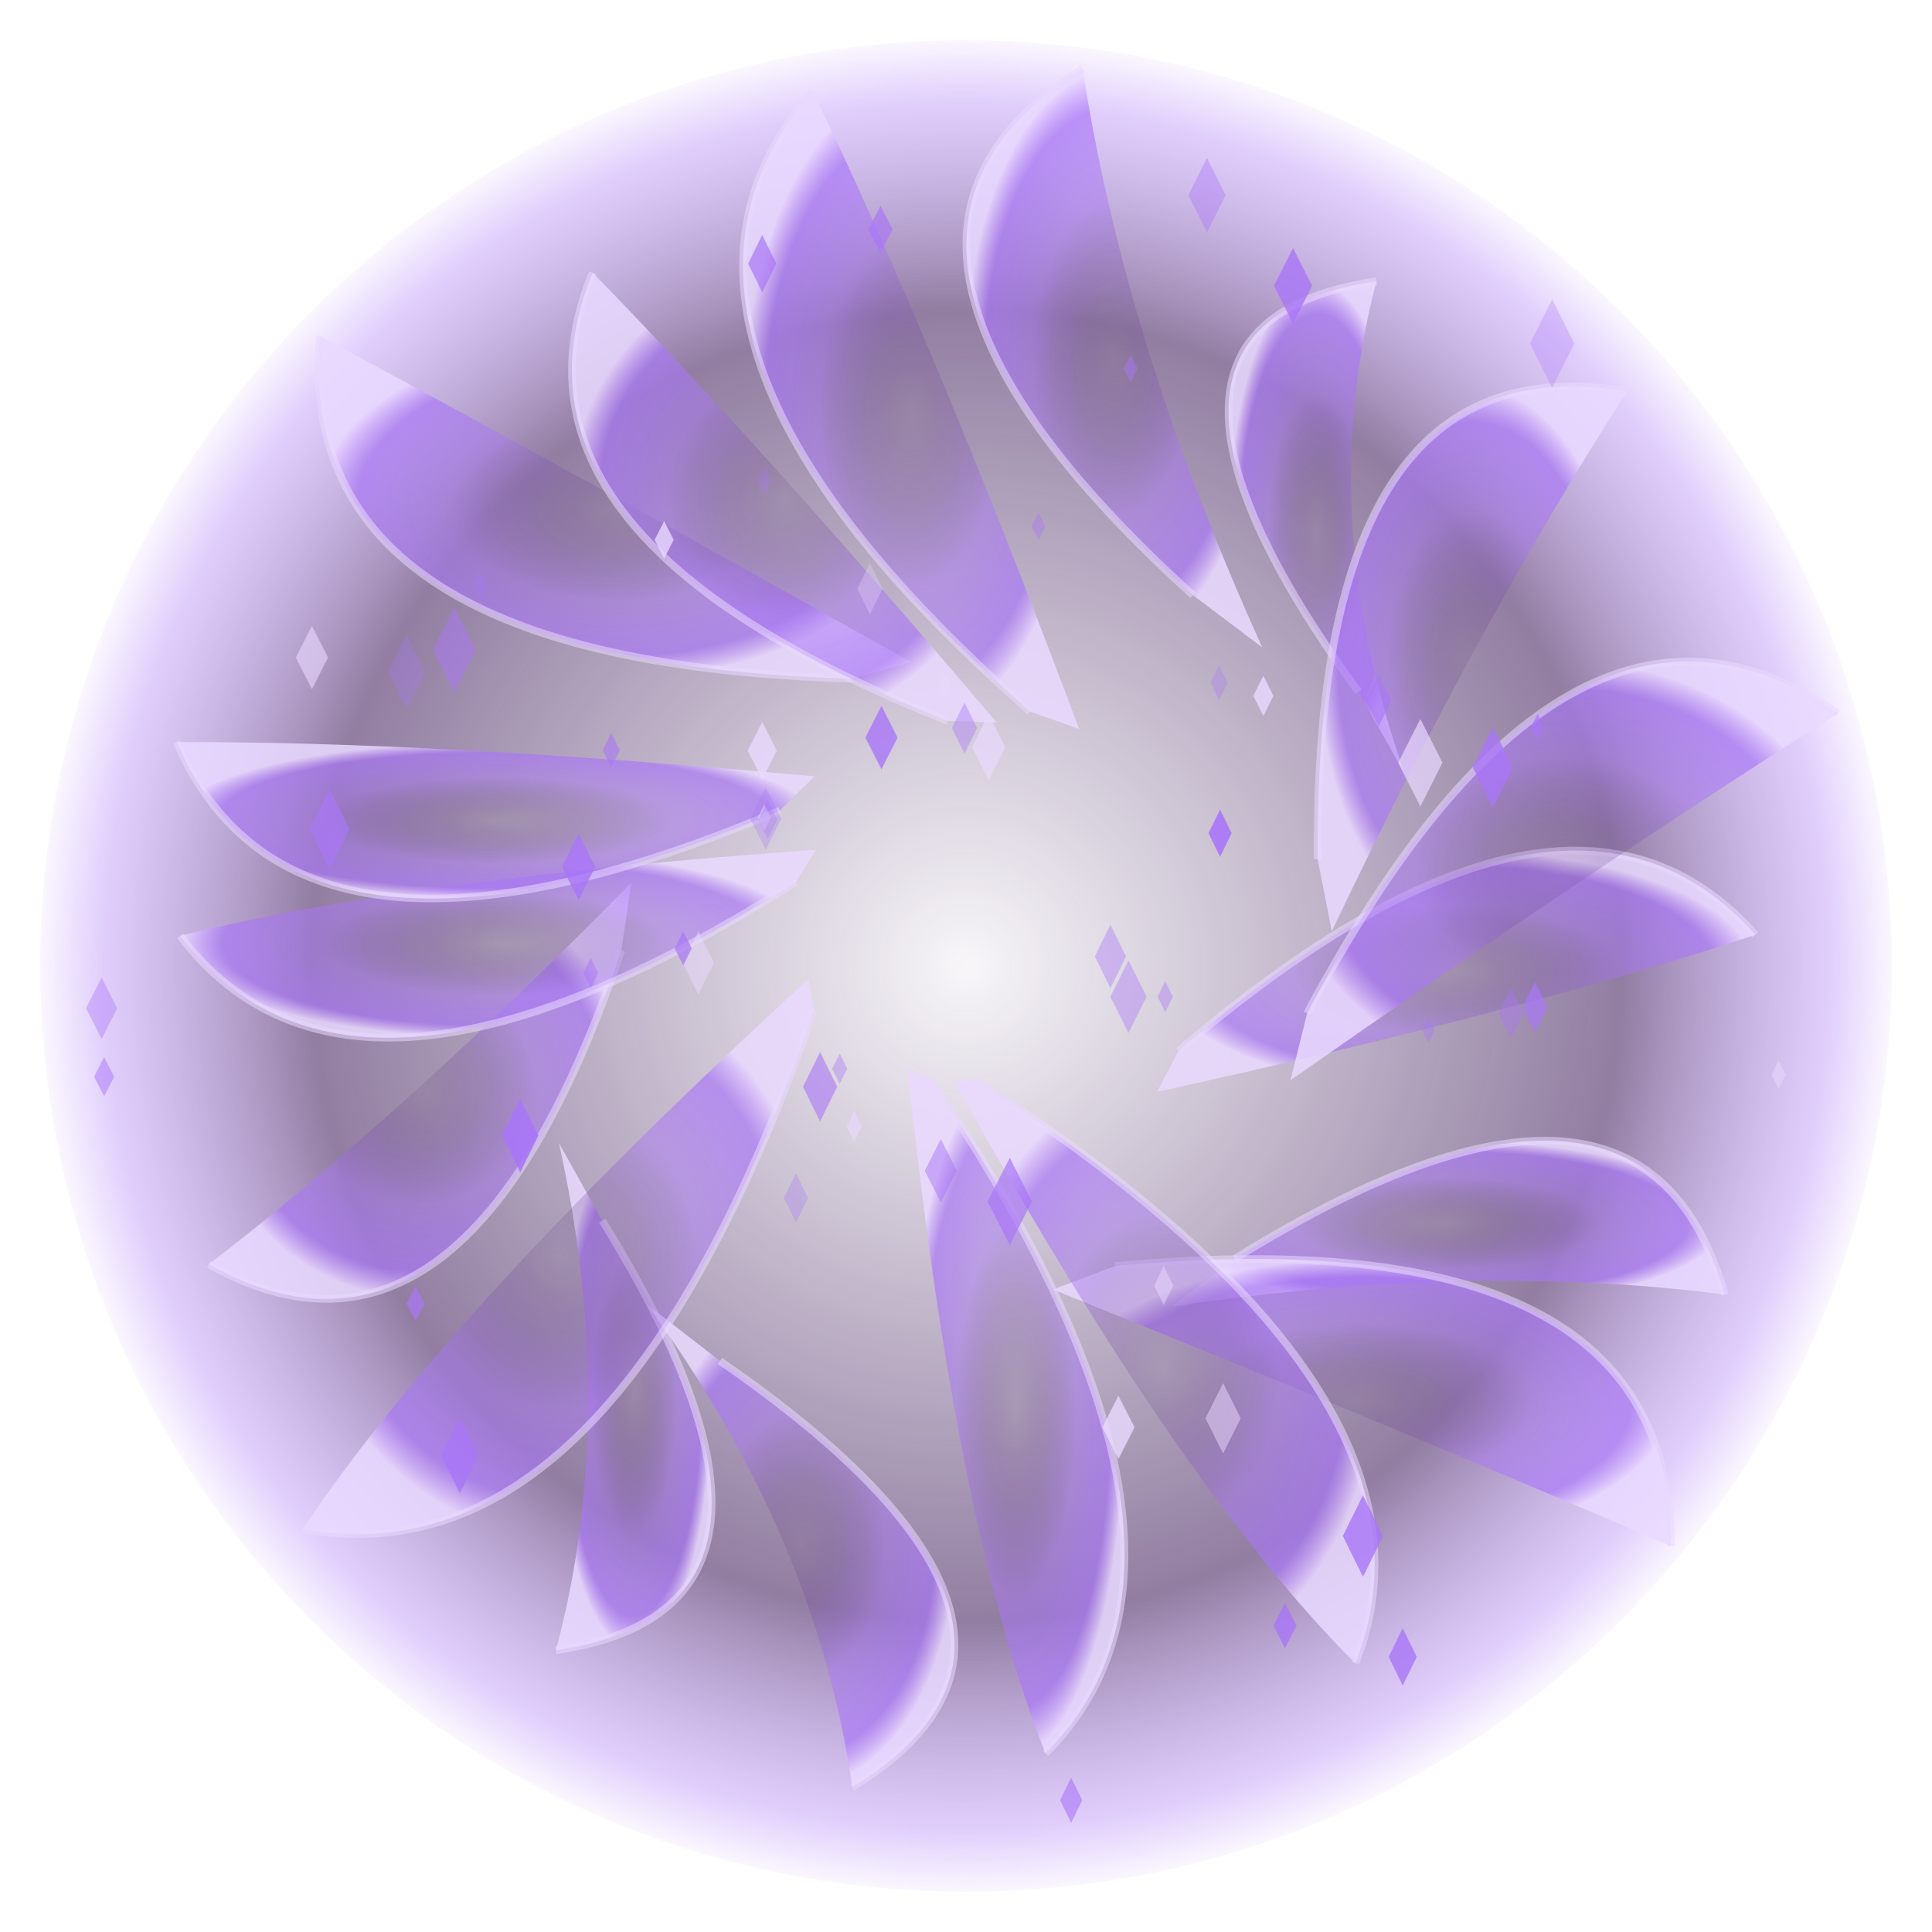
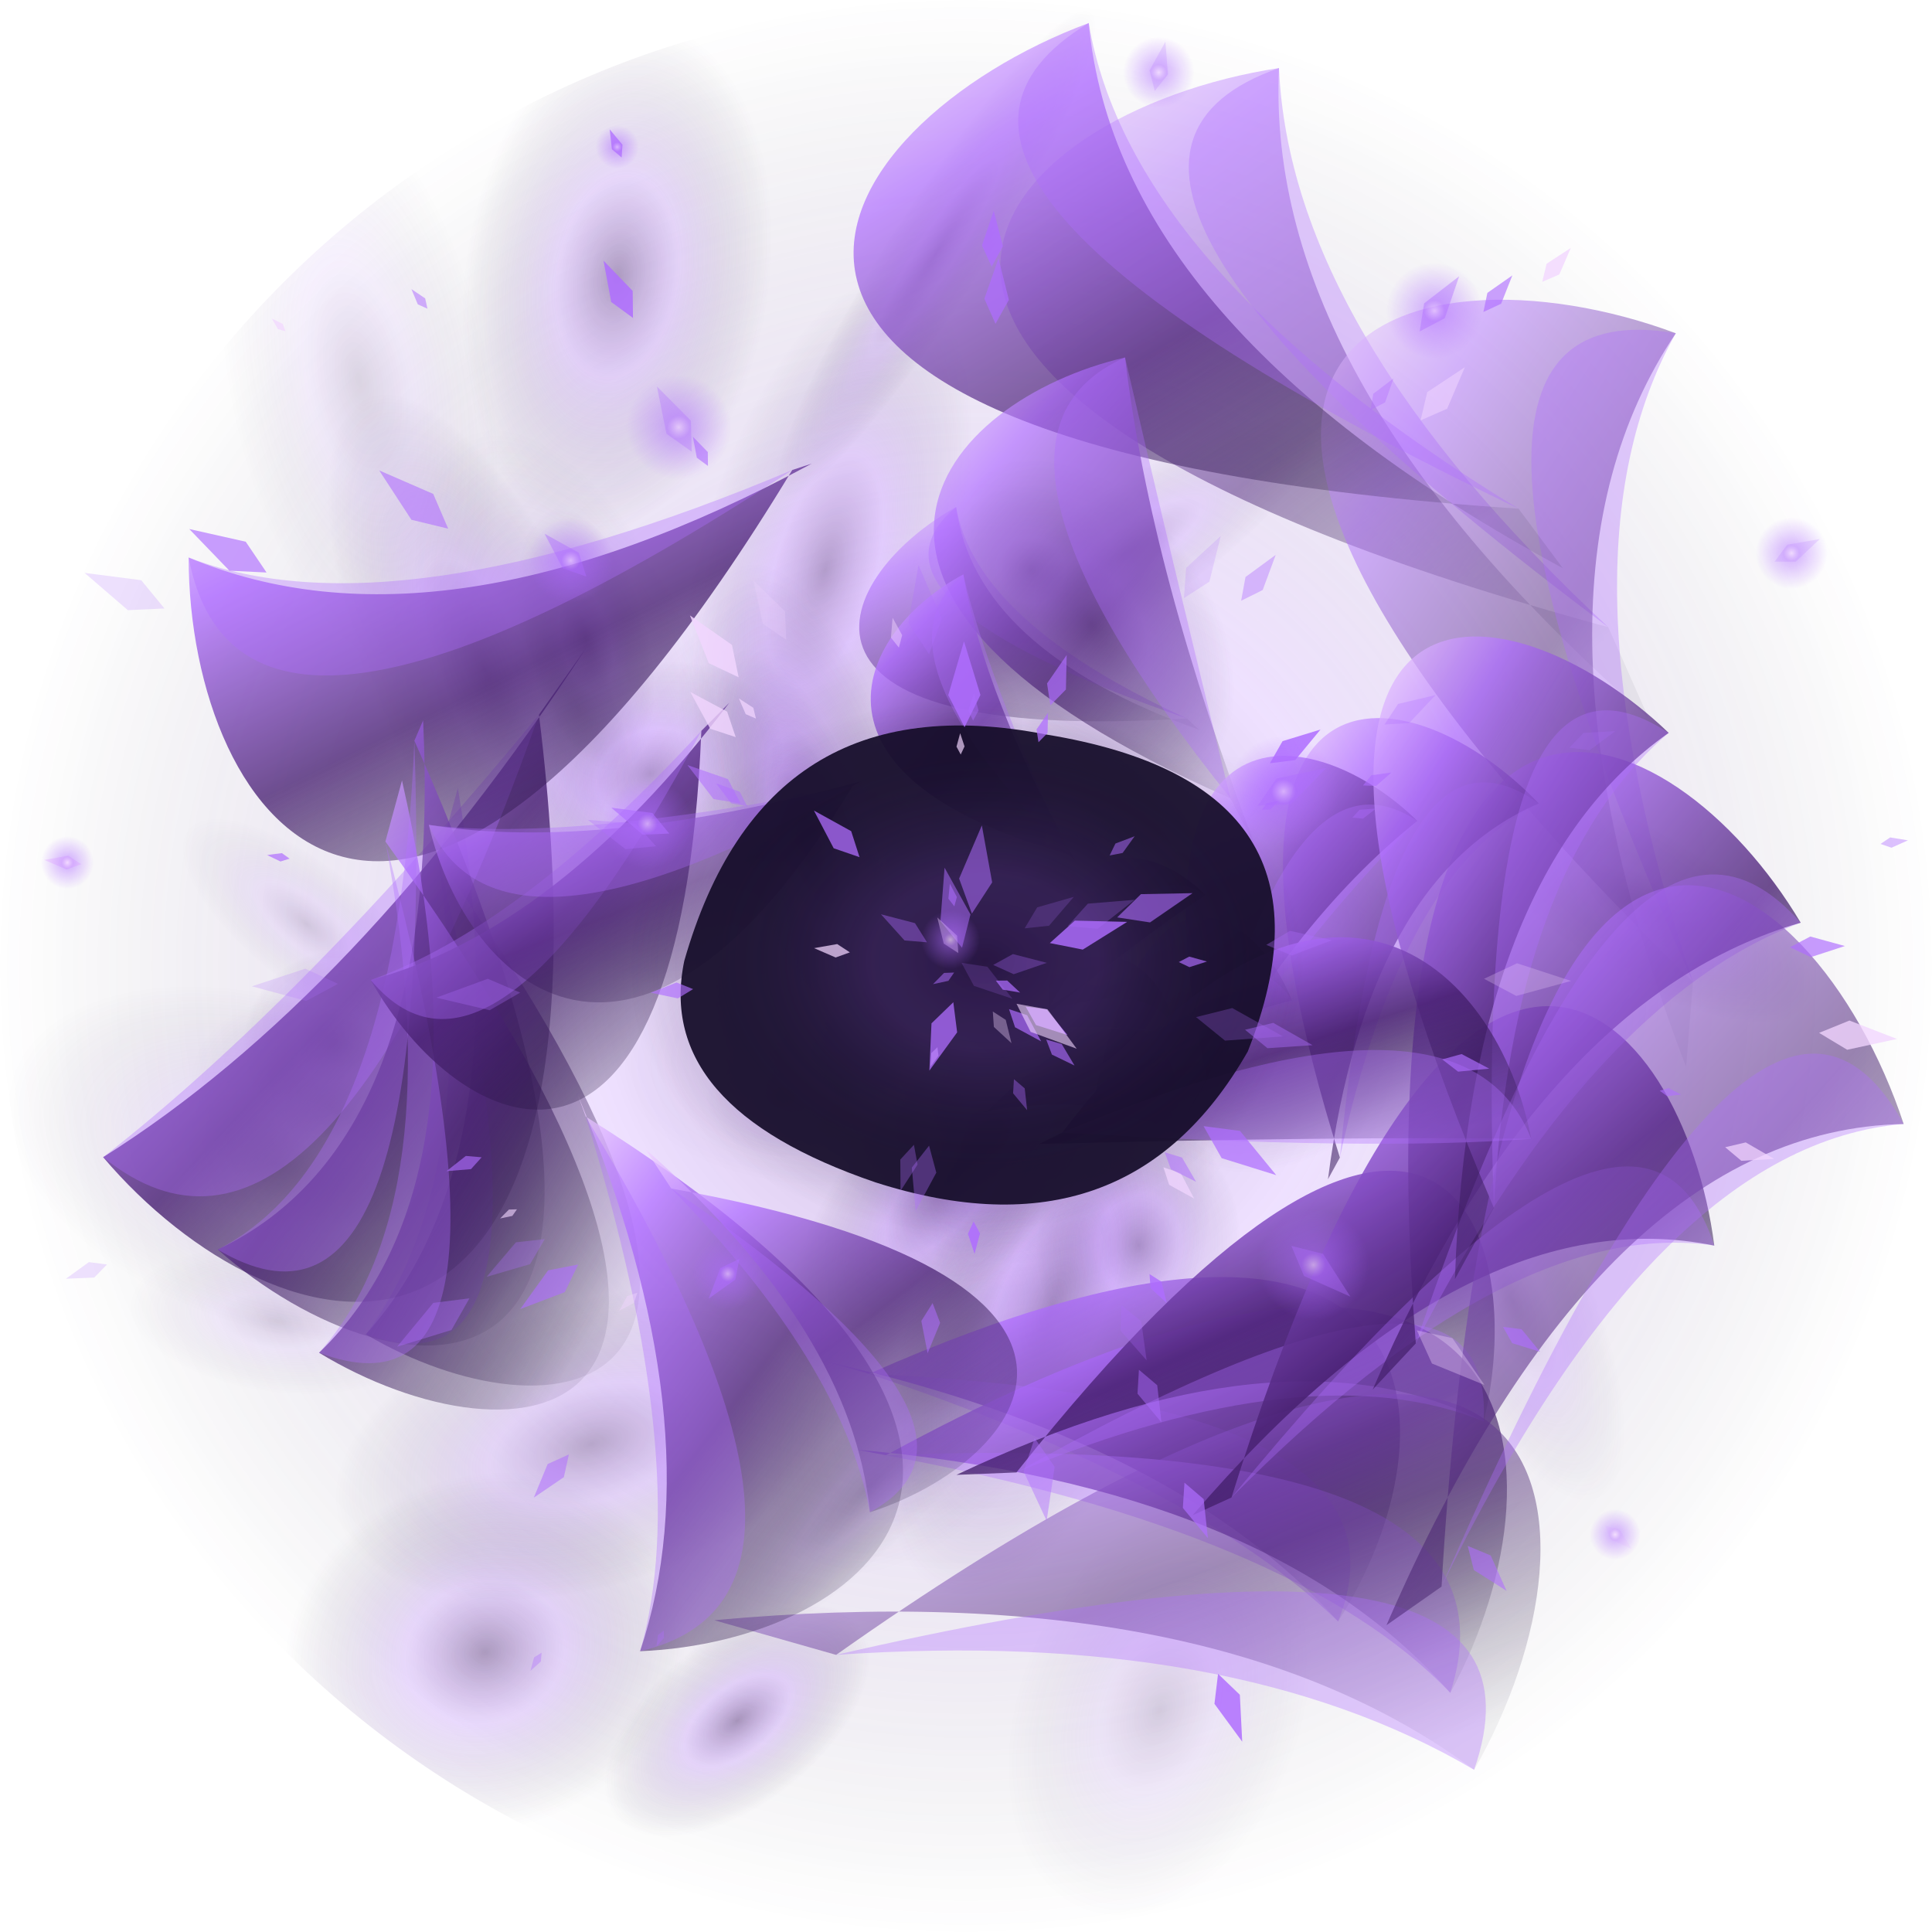
- <svg xmlns="http://www.w3.org/2000/svg" width="768" height="768" viewBox="0 0 384 384">
+ <svg xmlns="http://www.w3.org/2000/svg" width="960" height="960" viewBox="0 0 384 384">
+   <defs>
+     <radialGradient id="mist">
+       <stop stop-color="#492173" stop-opacity=".7" />
+       <stop offset=".4" stop-color="#af6dff" stop-opacity=".38" />
+       <stop offset="1" stop-color="#160e2a" stop-opacity="0" />
+     </radialGradient>
+     <linearGradient id="facet" x1="0" y1="0" x2=".78" y2="1">
+       <stop stop-color="#f2d6ff" />
+       <stop offset=".23" stop-color="#af6dff" />
+       <stop offset=".58" stop-color="#492173" />
+       <stop offset="1" stop-color="#160e2a" stop-opacity=".12" />
+     </linearGradient>
+     <linearGradient id="hot">
+       <stop stop-color="#160e2a" stop-opacity="0" />
+       <stop offset=".35" stop-color="#492173" stop-opacity=".75" />
+       <stop offset=".72" stop-color="#af6dff" />
+       <stop offset="1" stop-color="#f2d6ff" />
+     </linearGradient>
+     <radialGradient id="spark">
+       <stop stop-color="#f2d6ff" stop-opacity=".96" />
+       <stop offset=".22" stop-color="#af6dff" stop-opacity=".75" />
+       <stop offset="1" stop-color="#af6dff" stop-opacity="0" />
+     </radialGradient>
+     <linearGradient id="beam" x1="0" y1="0" x2="0" y2="1">
+       <stop stop-color="#160e2a" stop-opacity="0" />
+       <stop offset=".24" stop-color="#492173" stop-opacity=".72" />
+       <stop offset=".46" stop-color="#af6dff" />
+       <stop offset=".52" stop-color="#f2d6ff" />
+       <stop offset=".67" stop-color="#af6dff" />
+       <stop offset="1" stop-color="#160e2a" stop-opacity="0" />
+     </linearGradient>
+   </defs>
  <defs>
    <clipPath id="bounds">
-       <circle cx="192" cy="192" r="184" />
+       <circle cx="192" cy="192" r="192" />
    </clipPath>
-     <radialGradient id="field">
-       <stop offset="0" stop-color="#42205d" stop-opacity=".04" />
-       <stop offset=".7" stop-color="#42205d" stop-opacity=".58" />
-       <stop offset=".92" stop-color="#a976f7" stop-opacity=".36" />
-       <stop offset="1" stop-color="#a976f7" stop-opacity="0" />
-     </radialGradient>
-     <radialGradient id="material">
-       <stop stop-color="#42205d" stop-opacity=".1" />
-       <stop offset=".55" stop-color="#a976f7" stop-opacity=".55" />
-       <stop offset=".87" stop-color="#a976f7" stop-opacity=".8" />
-       <stop offset="1" stop-color="#ead9ff" />
-     </radialGradient>
  </defs>
  <g clip-path="url(#bounds)">
-     <circle cx="192" cy="192" r="184" fill="url(#field)" />
-     <path d="M234.2 208.9Q311.1 143.2 348.9 185.8Q303.1 201.0 230.0 217.0Z" fill="url(#material)" opacity=".85" />
-     <path d="M234.2 208.9Q311.1 143.2 348.9 185.8" stroke="#ead9ff" stroke-width="1.5" opacity=".55" fill="none" />
-     <path d="M245.4 250.2Q326.5 199.9 342.8 257.3Q292.7 250.8 232.8 259.7Z" fill="url(#material)" opacity=".85" />
-     <path d="M245.4 250.2Q326.5 199.9 342.8 257.3" stroke="#ead9ff" stroke-width="1.5" opacity=".55" fill="none" />
-     <path d="M221.7 251.6Q332.3 241.4 332.1 307.3Q281.0 285.2 209.3 256.3Z" fill="url(#material)" opacity=".85" />
-     <path d="M221.7 251.6Q332.3 241.4 332.1 307.3" stroke="#ead9ff" stroke-width="1.5" opacity=".55" fill="none" />
-     <path d="M194.0 214.7Q290.6 277.0 269.4 330.6Q234.8 296.3 189.5 214.6Z" fill="url(#material)" opacity=".85" />
-     <path d="M194.0 214.7Q290.6 277.0 269.4 330.6" stroke="#ead9ff" stroke-width="1.5" opacity=".55" fill="none" />
-     <path d="M184.7 214.2Q248.2 308.1 207.8 348.5Q189.9 303.6 180.4 212.3Z" fill="url(#material)" opacity=".85" />
-     <path d="M184.7 214.2Q248.2 308.1 207.8 348.5" stroke="#ead9ff" stroke-width="1.5" opacity=".55" fill="none" />
-     <path d="M143.1 270.5Q220.5 324.0 169.4 355.2Q162.2 305.1 128.5 259.2Z" fill="url(#material)" opacity=".85" />
-     <path d="M143.1 270.5Q220.5 324.0 169.4 355.2" stroke="#ead9ff" stroke-width="1.5" opacity=".55" fill="none" />
-     <path d="M119.7 242.6Q167.4 319.7 110.5 328.0Q123.0 281.0 111.1 227.2Z" fill="url(#material)" opacity=".85" />
-     <path d="M119.7 242.6Q167.4 319.7 110.5 328.0" stroke="#ead9ff" stroke-width="1.5" opacity=".55" fill="none" />
-     <path d="M161.8 200.8Q122.0 315.2 60.2 303.9Q89.6 259.7 160.7 194.6Z" fill="url(#material)" opacity=".85" />
-     <path d="M161.8 200.8Q122.0 315.2 60.2 303.9" stroke="#ead9ff" stroke-width="1.5" opacity=".55" fill="none" />
-     <path d="M123.5 188.9Q92.7 280.0 41.5 251.3Q80.8 221.0 125.5 175.4Z" fill="url(#material)" opacity=".85" />
-     <path d="M123.5 188.9Q92.7 280.0 41.5 251.3" stroke="#ead9ff" stroke-width="1.5" opacity=".55" fill="none" />
-     <path d="M158.2 175.3Q70.0 231.3 35.8 186.0Q82.4 174.5 162.2 168.9Z" fill="url(#material)" opacity=".85" />
-     <path d="M158.2 175.3Q70.0 231.3 35.8 186.0" stroke="#ead9ff" stroke-width="1.5" opacity=".55" fill="none" />
-     <path d="M155.0 161.1Q58.6 201.9 35.1 147.5Q85.2 147.3 161.9 154.3Z" fill="url(#material)" opacity=".85" />
-     <path d="M155.0 161.1Q58.6 201.9 35.1 147.5" stroke="#ead9ff" stroke-width="1.5" opacity=".55" fill="none" />
-     <path d="M169.3 134.9Q57.9 131.7 63.6 66.8Q112.1 92.8 181.1 131.6Z" fill="url(#material)" opacity=".85" />
-     <path d="M169.3 134.9Q57.9 131.7 63.6 66.8" stroke="#ead9ff" stroke-width="1.5" opacity=".55" fill="none" />
-     <path d="M188.4 143.3Q96.1 106.7 117.8 54.2Q151.4 88.6 198.1 143.6Z" fill="url(#material)" opacity=".85" />
-     <path d="M188.4 143.3Q96.1 106.7 117.8 54.2" stroke="#ead9ff" stroke-width="1.5" opacity=".55" fill="none" />
-     <path d="M204.7 141.4Q119.6 66.6 161.5 18.1Q185.2 66.8 214.5 144.9Z" fill="url(#material)" opacity=".85" />
-     <path d="M204.7 141.4Q119.6 66.6 161.5 18.1" stroke="#ead9ff" stroke-width="1.5" opacity=".55" fill="none" />
-     <path d="M237.1 118.3Q159.8 48.1 215.2 13.7Q223.5 68.3 250.9 128.7Z" fill="url(#material)" opacity=".85" />
-     <path d="M237.1 118.3Q159.8 48.1 215.2 13.7" stroke="#ead9ff" stroke-width="1.5" opacity=".55" fill="none" />
-     <path d="M270.0 137.5Q216.6 64.2 273.6 55.9Q261.1 103.0 279.3 154.0Z" fill="url(#material)" opacity=".85" />
-     <path d="M270.0 137.5Q216.6 64.2 273.6 55.9" stroke="#ead9ff" stroke-width="1.5" opacity=".55" fill="none" />
-     <path d="M261.9 170.8Q261.1 67.1 323.4 77.8Q294.4 122.7 264.7 185.1Z" fill="url(#material)" opacity=".85" />
-     <path d="M261.9 170.8Q261.1 67.1 323.4 77.8" stroke="#ead9ff" stroke-width="1.5" opacity=".55" fill="none" />
-     <path d="M259.8 201.4Q311.4 104.6 365.3 141.8Q318.4 171.4 256.5 214.7Z" fill="url(#material)" opacity=".85" />
-     <path d="M259.8 201.4Q311.4 104.6 365.3 141.8" stroke="#ead9ff" stroke-width="1.5" opacity=".55" fill="none" />
-     <path d="M353.5 210.8l1.4 2.8 -1.4 2.8 -1.4 -2.8z" fill="#ead9ff" opacity="0.5" />
-     <path d="M308.5 59.5l4.4 8.8 -4.4 8.8 -4.4 -8.8z" fill="#a976f7" opacity="0.3" />
-     <path d="M283.9 202.1l1.3 2.6 -1.3 2.6 -1.3 -2.6z" fill="#a976f7" opacity="0.4" />
-     <path d="M255.4 318.6l2.3 4.5 -2.3 4.5 -2.3 -4.5z" fill="#a976f7" opacity="0.8" />
-     <path d="M187.7 134.0l1.4 2.8 -1.4 2.8 -1.4 -2.8z" fill="#ead9ff" opacity="0.4" />
-     <path d="M91.4 281.8l3.7 7.5 -3.7 7.5 -3.7 -7.5z" fill="#a976f7" opacity="0.8" />
-     <path d="M300.3 196.4l2.5 5.0 -2.5 5.0 -2.5 -5.0z" fill="#a976f7" opacity="0.4" />
-     <path d="M231.6 195.0l1.5 3.1 -1.5 3.1 -1.5 -3.1z" fill="#a976f7" opacity="0.4" />
-     <path d="M251.1 134.3l2.0 4.0 -2.0 4.0 -2.0 -4.0z" fill="#ead9ff" opacity="0.8" />
-     <path d="M90.3 120.7l4.3 8.5 -4.3 8.5 -4.3 -8.5z" fill="#a976f7" opacity="0.5" />
-     <path d="M65.5 156.9l4.0 7.9 -4.0 7.9 -4.0 -7.9z" fill="#a976f7" opacity="0.7" />
-     <path d="M151.5 46.7l2.8 5.7 -2.8 5.7 -2.8 -5.7z" fill="#a976f7" opacity="0.7" />
-     <path d="M169.8 220.9l1.5 3.0 -1.5 3.0 -1.5 -3.0z" fill="#ead9ff" opacity="0.6" />
-     <path d="M20.2 194.3l3.1 6.1 -3.1 6.1 -3.1 -6.1z" fill="#a976f7" opacity="0.4" />
-     <path d="M220.7 183.8l3.1 6.3 -3.1 6.3 -3.1 -6.3z" fill="#a976f7" opacity="0.4" />
-     <path d="M242.5 160.9l2.3 4.7 -2.3 4.7 -2.3 -4.7z" fill="#a976f7" opacity="0.9" />
-     <path d="M62.0 124.4l3.2 6.3 -3.2 6.3 -3.2 -6.3z" fill="#ead9ff" opacity="0.6" />
-     <path d="M187.0 226.4l3.2 6.3 -3.2 6.3 -3.2 -6.3z" fill="#a976f7" opacity="0.5" />
-     <path d="M242.3 132.2l1.7 3.5 -1.7 3.5 -1.7 -3.5z" fill="#a976f7" opacity="0.3" />
-     <path d="M152.2 156.5l3.1 6.2 -3.1 6.2 -3.1 -6.2z" fill="#a976f7" opacity="0.3" />
-     <path d="M151.9 159.9l1.3 2.6 -1.3 2.6 -1.3 -2.6z" fill="#ead9ff" opacity="0.5" />
-     <path d="M158.2 233.2l2.4 4.9 -2.4 4.9 -2.4 -4.9z" fill="#a976f7" opacity="0.3" />
-     <path d="M224.7 70.6l1.4 2.7 -1.4 2.7 -1.4 -2.7z" fill="#a976f7" opacity="0.5" />
-     <path d="M296.7 144.5l4.0 8.0 -4.0 8.0 -4.0 -8.0z" fill="#a976f7" opacity="0.8" />
-     <path d="M231.3 251.6l1.9 3.9 -1.9 3.9 -1.9 -3.9z" fill="#ead9ff" opacity="0.5" />
-     <path d="M20.7 210.1l2.0 3.9 -2.0 3.9 -2.0 -3.9z" fill="#a976f7" opacity="0.5" />
-     <path d="M152.6 159.1l1.9 3.8 -1.9 3.8 -1.9 -3.8z" fill="#a976f7" opacity="0.3" />
-     <path d="M117.4 190.4l1.5 3.0 -1.5 3.0 -1.5 -3.0z" fill="#a976f7" opacity="0.5" />
-     <path d="M172.9 111.9l2.5 5.1 -2.5 5.1 -2.5 -5.1z" fill="#ead9ff" opacity="0.3" />
-     <path d="M206.4 101.9l1.4 2.7 -1.4 2.7 -1.4 -2.7z" fill="#a976f7" opacity="0.4" />
-     <path d="M163.0 209.1l3.4 6.9 -3.4 6.9 -3.4 -6.9z" fill="#a976f7" opacity="0.6" />
-     <path d="M200.7 230.1l4.4 8.7 -4.4 8.7 -4.4 -8.7z" fill="#a976f7" opacity="0.7" />
-     <path d="M138.8 185.1l3.1 6.3 -3.1 6.3 -3.1 -6.3z" fill="#ead9ff" opacity="0.5" />
-     <path d="M239.9 31.4l3.7 7.4 -3.7 7.4 -3.7 -7.4z" fill="#a976f7" opacity="0.4" />
-     <path d="M121.5 145.7l1.7 3.4 -1.7 3.4 -1.7 -3.4z" fill="#a976f7" opacity="0.6" />
-     <path d="M115.0 165.7l3.3 6.6 -3.3 6.6 -3.3 -6.6z" fill="#a976f7" opacity="0.8" />
-     <path d="M132.0 103.6l1.9 3.7 -1.9 3.7 -1.9 -3.7z" fill="#ead9ff" opacity="0.8" />
-     <path d="M95.3 113.4l1.5 2.9 -1.5 2.9 -1.5 -2.9z" fill="#a976f7" opacity="0.3" />
-     <path d="M305.1 195.2l2.5 5.0 -2.5 5.0 -2.5 -5.0z" fill="#a976f7" opacity="0.7" />
-     <path d="M82.6 255.6l1.8 3.5 -1.8 3.5 -1.8 -3.5z" fill="#a976f7" opacity="0.7" />
-     <path d="M222.3 277.4l3.2 6.3 -3.2 6.3 -3.2 -6.3z" fill="#ead9ff" opacity="0.8" />
-     <path d="M257.0 49.3l3.8 7.5 -3.8 7.5 -3.8 -7.5z" fill="#a976f7" opacity="0.8" />
-     <path d="M305.6 141.9l1.3 2.5 -1.3 2.5 -1.3 -2.5z" fill="#a976f7" opacity="0.7" />
-     <path d="M166.9 209.4l1.5 3.0 -1.5 3.0 -1.5 -3.0z" fill="#a976f7" opacity="0.4" />
-     <path d="M243.1 274.9l3.5 7.0 -3.5 7.0 -3.5 -7.0z" fill="#ead9ff" opacity="0.5" />
-     <path d="M175.2 140.3l3.2 6.3 -3.2 6.3 -3.2 -6.3z" fill="#a976f7" opacity="0.8" />
-     <path d="M270.9 297.2l4.0 8.1 -4.0 8.1 -4.0 -8.1z" fill="#a976f7" opacity="0.8" />
-     <path d="M152.0 92.9l1.4 2.7 -1.4 2.7 -1.4 -2.7z" fill="#a976f7" opacity="0.3" />
-     <path d="M151.5 143.5l2.9 5.7 -2.9 5.7 -2.9 -5.7z" fill="#ead9ff" opacity="0.8" />
-     <path d="M278.8 323.6l2.8 5.7 -2.8 5.7 -2.8 -5.7z" fill="#a976f7" opacity="0.8" />
-     <path d="M224.3 190.9l3.6 7.2 -3.6 7.2 -3.6 -7.2z" fill="#a976f7" opacity="0.4" />
-     <path d="M212.9 353.3l2.2 4.5 -2.2 4.5 -2.2 -4.5z" fill="#a976f7" opacity="0.6" />
-     <path d="M196.5 141.9l3.3 6.6 -3.3 6.6 -3.3 -6.6z" fill="#ead9ff" opacity="0.7" />
-     <path d="M274.0 134.2l2.6 5.1 -2.6 5.1 -2.6 -5.1z" fill="#a976f7" opacity="0.6" />
-     <path d="M80.8 126.2l3.7 7.4 -3.7 7.4 -3.7 -7.4z" fill="#a976f7" opacity="0.3" />
-     <path d="M175.0 40.9l2.4 4.7 -2.4 4.7 -2.4 -4.7z" fill="#a976f7" opacity="0.7" />
-     <path d="M282.3 142.9l4.4 8.7 -4.4 8.7 -4.4 -8.7z" fill="#ead9ff" opacity="0.7" />
-     <path d="M103.4 218.4l3.6 7.3 -3.6 7.3 -3.6 -7.3z" fill="#a976f7" opacity="0.9" />
-     <path d="M135.8 185.1l1.7 3.4 -1.7 3.4 -1.7 -3.4z" fill="#a976f7" opacity="0.7" />
-     <path d="M191.7 139.6l2.5 5.1 -2.5 5.1 -2.5 -5.1z" fill="#a976f7" opacity="0.4" />
+     <circle cx="192" cy="192" r="192" fill="url(#mist)" opacity=".55" />
+     <ellipse cx="194.11" cy="221.34" rx="27.46" ry="35.88" transform="rotate(120.88 194.11 221.34)" fill="url(#mist)" opacity="0.4" />
+     <ellipse cx="164" cy="113.34" rx="60.09" ry="25.31" transform="rotate(285.41 164 113.34)" fill="url(#mist)" opacity="0.51" />
+     <ellipse cx="198.54" cy="203.87" rx="60.59" ry="12.49" transform="rotate(96.14 198.54 203.87)" fill="url(#mist)" opacity="0.23" />
+     <ellipse cx="190.59" cy="266.69" rx="54.38" ry="27.29" transform="rotate(126.09 190.59 266.69)" fill="url(#mist)" opacity="0.3" />
+     <ellipse cx="223.37" cy="110.08" rx="45.63" ry="12.45" transform="rotate(325.95 223.37 110.08)" fill="url(#mist)" opacity="0.38" />
+     <ellipse cx="173.04" cy="295.32" rx="49.52" ry="11.52" transform="rotate(135.4 173.04 295.32)" fill="url(#mist)" opacity="0.31" />
+     <ellipse cx="256.84" cy="197.89" rx="29.02" ry="38.91" transform="rotate(40.19 256.84 197.89)" fill="url(#mist)" opacity="0.65" />
+     <ellipse cx="66.48" cy="207.57" rx="18.15" ry="18.82" transform="rotate(207.93 66.48 207.57)" fill="url(#mist)" opacity="0.46" />
+     <ellipse cx="216.94" cy="124" rx="23.43" ry="36.63" transform="rotate(325.14 216.94 124)" fill="url(#mist)" opacity="0.6" />
+     <ellipse cx="161.89" cy="166.42" rx="55.93" ry="20.58" transform="rotate(255.35 161.89 166.42)" fill="url(#mist)" opacity="0.56" />
+     <ellipse cx="71.39" cy="75.62" rx="58.36" ry="25.98" transform="rotate(258.98 71.39 75.62)" fill="url(#mist)" opacity="0.23" />
+     <ellipse cx="209.16" cy="177.96" rx="33.56" ry="35.11" transform="rotate(355.71 209.16 177.96)" fill="url(#mist)" opacity="0.67" />
+     <ellipse cx="216.21" cy="191.81" rx="15.03" ry="22.22" transform="rotate(394.55 216.21 191.81)" fill="url(#mist)" opacity="0.24" />
+     <ellipse cx="189.9" cy="233.19" rx="50.65" ry="19.07" transform="rotate(127.92 189.9 233.19)" fill="url(#mist)" opacity="0.64" />
+     <ellipse cx="188.52" cy="147.19" rx="17.13" ry="14" transform="rotate(300.55 188.52 147.19)" fill="url(#mist)" opacity="0.4" />
+     <ellipse cx="186.03" cy="50.38" rx="57.26" ry="9.41" transform="rotate(302.58 186.03 50.38)" fill="url(#mist)" opacity="0.48" />
+     <ellipse cx="155.61" cy="217.91" rx="15.14" ry="12.08" transform="rotate(179.55 155.61 217.91)" fill="url(#mist)" opacity="0.27" />
+     <ellipse cx="146.54" cy="342.01" rx="30.82" ry="16.66" transform="rotate(141.86 146.54 342.01)" fill="url(#mist)" opacity="0.64" />
+     <ellipse cx="96.34" cy="132.98" rx="59.03" ry="22.5" transform="rotate(246.67 96.34 132.98)" fill="url(#mist)" opacity="0.48" />
+     <ellipse cx="122.67" cy="55.06" rx="50.95" ry="30.15" transform="rotate(278.15 122.67 55.06)" fill="url(#mist)" opacity="0.59" />
+     <ellipse cx="60.89" cy="183.65" rx="30.31" ry="11.85" transform="rotate(218.65 60.89 183.65)" fill="url(#mist)" opacity="0.26" />
+     <ellipse cx="114.86" cy="140.58" rx="58.59" ry="26.55" transform="rotate(248.69 114.86 140.58)" fill="url(#mist)" opacity="0.33" />
+     <ellipse cx="209.02" cy="190.82" rx="42.29" ry="16.12" transform="rotate(391.04 209.02 190.82)" fill="url(#mist)" opacity="0.66" />
+     <ellipse cx="208.8" cy="260.08" rx="60.57" ry="26.1" transform="rotate(111.14 208.8 260.08)" fill="url(#mist)" opacity="0.59" />
+     <ellipse cx="116.45" cy="127.1" rx="26.67" ry="12.27" transform="rotate(255.67 116.45 127.1)" fill="url(#mist)" opacity="0.51" />
+     <ellipse cx="55.1" cy="262.61" rx="29.52" ry="14.12" transform="rotate(187.72 55.1 262.61)" fill="url(#mist)" opacity="0.25" />
+     <ellipse cx="160.78" cy="169.02" rx="41.83" ry="13.44" transform="rotate(251.36 160.78 169.02)" fill="url(#mist)" opacity="0.51" />
+     <ellipse cx="200.2" cy="205.89" rx="29.57" ry="19.52" transform="rotate(94.46 200.2 205.89)" fill="url(#mist)" opacity="0.32" />
+     <ellipse cx="174.23" cy="207.64" rx="51.26" ry="28.05" transform="rotate(173.66 174.23 207.64)" fill="url(#mist)" opacity="0.24" />
+     <ellipse cx="96.4" cy="328.41" rx="40.49" ry="35.09" transform="rotate(160.02 96.4 328.41)" fill="url(#mist)" opacity="0.61" />
+     <ellipse cx="226.32" cy="247.48" rx="24.97" ry="20.38" transform="rotate(93.26 226.32 247.48)" fill="url(#mist)" opacity="0.45" />
+     <ellipse cx="241.46" cy="177.1" rx="34.27" ry="27.04" transform="rotate(378.23 241.46 177.1)" fill="url(#mist)" opacity="0.3" />
+     <ellipse cx="198.44" cy="223.52" rx="37.36" ry="18.74" transform="rotate(113.46 198.44 223.52)" fill="url(#mist)" opacity="0.26" />
+     <ellipse cx="66.81" cy="220.95" rx="30.09" ry="21.62" transform="rotate(201.98 66.81 220.95)" fill="url(#mist)" opacity="0.29" />
+     <ellipse cx="204.97" cy="113.24" rx="16.36" ry="17.45" transform="rotate(314.35 204.97 113.24)" fill="url(#mist)" opacity="0.41" />
+     <ellipse cx="300.5" cy="258.44" rx="43.21" ry="15.62" transform="rotate(66.48 300.5 258.44)" fill="url(#mist)" opacity="0.29" />
+     <ellipse cx="327.43" cy="180.49" rx="37.58" ry="14.61" transform="rotate(390.14 327.43 180.49)" fill="url(#mist)" opacity="0.51" />
+     <ellipse cx="54.62" cy="231.4" rx="55.14" ry="32.5" transform="rotate(199 54.62 231.4)" fill="url(#mist)" opacity="0.33" />
+     <ellipse cx="129.21" cy="153.77" rx="21.24" ry="27.49" transform="rotate(246.33 129.21 153.77)" fill="url(#mist)" opacity="0.48" />
+     <ellipse cx="117.63" cy="286.97" rx="53.12" ry="28.55" transform="rotate(163.07 117.63 286.97)" fill="url(#mist)" opacity="0.47" />
+     <ellipse cx="230.46" cy="339.98" rx="42.47" ry="28" transform="rotate(110.43 230.46 339.98)" fill="url(#mist)" opacity="0.26" />
+     <ellipse cx="205.4" cy="195.61" rx="40.95" ry="21.06" transform="rotate(50.07 205.4 195.61)" fill="url(#mist)" opacity="0.57" />
+     <path d="M87.11 170.79 C166.96 282.36 108.92 286.67 72.72 265.21 Q103.56 230.77 91 156.63Z" fill="url(#facet)" opacity="0.54" />
+     <path d="M87.11 170.79 Q114.46 280.36 72.72 265.21 Q95.87 234.14 87.11 170.79Z" fill="#af6dff" opacity=".35" />
+     <path d="M107.12 142.04 C125.28 288.95 54.65 270.28 20.5 230 Q70.95 198.25 116.57 128.68Z" fill="url(#facet)" opacity="0.81" />
+     <path d="M107.12 142.04 Q63.8 265.07 20.5 230 Q60.43 198.8 107.12 142.04Z" fill="#af6dff" opacity=".35" />
+     <path d="M319.66 124.66 C140.99 76.1 198.02 22.01 254.21 13.53 Q251.3 75.85 327.65 142.68Z" fill="url(#facet)" opacity="0.46" />
+     <path d="M319.66 124.66 Q197.62 33.34 254.21 13.53 Q256.46 65.75 319.66 124.66Z" fill="#af6dff" opacity=".35" />
+     <path d="M235.91 142.8 C149.38 148.17 166.05 114.08 190.04 100.77 Q193.8 129.06 238.31 145.05Z" fill="url(#facet)" opacity="0.56" />
+     <path d="M235.91 142.8 Q167.78 119.27 190.04 100.77 Q193.96 123.59 235.91 142.8Z" fill="#af6dff" opacity=".35" />
+     <path d="M172.71 273.07 C287.75 222.08 290.24 284.33 265.96 322.27 Q233.84 286.52 164.74 270.74Z" fill="url(#facet)" opacity="0.76" />
+     <path d="M172.71 273.07 Q283.69 278.18 265.96 322.27 Q237.47 294.74 172.71 273.07Z" fill="#af6dff" opacity=".35" />
+     <path d="M176.08 289.25 C305.17 218.86 313.19 290.61 288.26 336.47 Q252.37 295.45 170.33 288.13Z" fill="url(#facet)" opacity="0.78" />
+     <path d="M176.08 289.25 Q305.11 284.04 288.26 336.47 Q257.62 304.45 176.08 289.25Z" fill="#af6dff" opacity=".35" />
+     <path d="M336.49 195.17 C203.73 65.91 279.85 46.34 333.08 66.24 Q298.84 117.22 335.13 212.08Z" fill="url(#facet)" opacity="0.47" />
+     <path d="M336.49 195.17 Q274 56.05 333.08 66.24 Q308.13 110.72 336.49 195.17Z" fill="#af6dff" opacity=".35" />
+     <path d="M202.03 292.66 C283.78 189.38 304.55 242.46 294.9 282.52 Q255.14 262.39 190.1 293.14Z" fill="url(#facet)" opacity="0.85" />
+     <path d="M202.03 292.66 Q297.04 239.09 294.9 282.52 Q260.64 268.51 202.03 292.66Z" fill="#af6dff" opacity=".35" />
+     <path d="M166.19 328.92 C314.47 224.2 321.32 302.5 292.99 351.76 Q240.69 312.98 141.96 322.03Z" fill="url(#facet)" opacity="0.46" />
+     <path d="M166.19 328.92 Q312.7 295.13 292.99 351.76 Q244.92 323.5 166.19 328.92Z" fill="#af6dff" opacity=".35" />
+     <path d="M244.77 297.64 C290.29 151.32 334.65 200.22 340.73 247.57 Q291.61 237.61 237.05 301.16Z" fill="url(#facet)" opacity="0.86" />
+     <path d="M244.77 297.64 Q325.14 199.67 340.73 247.57 Q300.27 241.57 244.77 297.64Z" fill="#af6dff" opacity=".35" />
+     <path d="M116.41 221.92 C222.44 288.34 172.53 326.32 127.23 328.19 Q142.19 283.36 114.87 217.7Z" fill="url(#facet)" opacity="0.75" />
+     <path d="M116.41 221.92 Q173.83 317.36 127.23 328.19 Q137.86 291.3 116.41 221.92Z" fill="#af6dff" opacity=".35" />
+     <path d="M301.82 101.1 C118.36 88.98 163.12 24.37 216.39 4.58 Q222.11 65.11 310.63 112.94Z" fill="url(#facet)" opacity="0.7" />
+     <path d="M301.82 101.1 Q165.05 35.54 216.39 4.58 Q224.73 54.08 301.82 101.1Z" fill="#af6dff" opacity=".35" />
+     <path d="M157.46 93.42 C79.18 222.76 37.56 163.29 37.49 110.81 Q87.65 131.87 161.33 92.15Z" fill="url(#facet)" opacity="0.78" />
+     <path d="M157.46 93.42 Q47.85 165.2 37.49 110.81 Q78.58 126.64 157.46 93.42Z" fill="#af6dff" opacity=".35" />
+     <path d="M244.56 158.67 C152.26 118.27 187.01 79.6 223.61 71.05 Q228.73 113.96 249.78 168.86Z" fill="url(#facet)" opacity="0.67" />
+     <path d="M244.56 158.67 Q187.34 87.1 223.61 71.05 Q231.93 107.17 244.56 158.67Z" fill="#af6dff" opacity=".35" />
+     <path d="M281.4 267.02 C269.4 112.01 332.36 140.48 357.9 183.39 Q306.45 198.38 272.83 276.19Z" fill="url(#facet)" opacity="0.79" />
+     <path d="M281.4 267.02 Q323 143.91 357.9 183.39 Q316.4 198.94 281.4 267.02Z" fill="#af6dff" opacity=".35" />
+     <path d="M266.31 230.07 C233.05 124.17 281.29 133.95 305.84 159.69 Q271.73 174.38 263.94 234.39Z" fill="url(#facet)" opacity="0.74" />
+     <path d="M266.31 230.07 Q275.34 137.82 305.84 159.69 Q278.66 172.84 266.31 230.07Z" fill="#af6dff" opacity=".35" />
+     <path d="M212.37 169.83 C156.19 154.08 170.84 125.21 191.47 114.16 Q195.61 138.41 213.96 171.4Z" fill="url(#facet)" opacity="0.77" />
+     <path d="M212.37 169.83 Q172.25 129.67 191.47 114.16 Q195.92 133.75 212.37 169.83Z" fill="#af6dff" opacity=".35" />
+     <path d="M196.22 220.94 C227.52 189.37 236.5 209.57 233.47 225.26 Q219.26 216.54 194.57 221.13Z" fill="url(#facet)" opacity="0.57" />
+     <path d="M196.22 220.94 Q233.54 208.4 233.47 225.26 Q221.63 218.68 196.22 220.94Z" fill="#af6dff" opacity=".35" />
+     <path d="M239.96 214.52 C222.81 136.89 261.47 143.35 281.71 163.17 Q256.43 183.24 235.28 222.56Z" fill="url(#facet)" opacity="0.72" />
+     <path d="M239.96 214.52 Q256.84 146.59 281.71 163.17 Q262.03 182.48 239.96 214.52Z" fill="#af6dff" opacity=".35" />
+     <path d="M82.36 147.22 C144.83 287.55 79.12 280.01 43.28 248.36 Q88.01 227.05 84.1 143.18Z" fill="url(#facet)" opacity="0.71" />
+     <path d="M82.36 147.22 Q86.65 274.14 43.28 248.36 Q78.97 230.1 82.36 147.22Z" fill="#af6dff" opacity=".35" />
+     <path d="M217.06 220.83 C226.9 165.76 249.54 180.65 256.8 198.85 Q235.37 203.85 212.1 224.48Z" fill="url(#facet)" opacity="0.59" />
+     <path d="M217.06 220.83 Q245.7 181.41 256.8 198.85 Q239.14 204.88 217.06 220.83Z" fill="#af6dff" opacity=".35" />
+     <path d="M198.88 204.18 C218.46 179.44 231.34 192.26 233.67 205.2 Q219.92 203.41 197.87 204.7Z" fill="url(#facet)" opacity="0.5" />
+     <path d="M198.88 204.18 Q228.72 192.25 233.67 205.2 Q222.35 204.4 198.88 204.18Z" fill="#af6dff" opacity=".35" />
+     <path d="M296.92 240.07 C239.3 105.5 299.76 115.01 331.66 145.66 Q291.89 173.79 289.18 254.25Z" fill="url(#facet)" opacity="0.72" />
+     <path d="M296.92 240.07 Q292.57 120.14 331.66 145.66 Q300.57 172.21 296.92 240.07Z" fill="#af6dff" opacity=".35" />
+     <path d="M208.46 200.19 C208.89 163.36 229.16 167.23 239.58 177.9 Q225.87 187 207.14 202.43Z" fill="url(#facet)" opacity="0.6" />
+     <path d="M208.46 200.19 Q226.68 168.88 239.58 177.9 Q228.82 186.57 208.46 200.19Z" fill="#af6dff" opacity=".35" />
+     <path d="M133.42 236.23 C232.22 253.94 204.46 290.42 172.91 300.57 Q169.3 264.59 128.22 228.32Z" fill="url(#facet)" opacity="0.74" />
+     <path d="M133.42 236.23 Q203.63 283.86 172.91 300.57 Q167.32 270.9 133.42 236.23Z" fill="#af6dff" opacity=".35" />
+     <path d="M76.6 167.26 C164.07 288.41 101.89 292.29 63.42 268.87 Q98.14 235.29 79.9 155.12Z" fill="url(#facet)" opacity="0.7" />
+     <path d="M76.6 167.26 Q107.9 285.61 63.42 268.87 Q89.97 239.06 76.6 167.26Z" fill="#af6dff" opacity=".35" />
+     <path d="M286.52 315.35 C297.71 122.28 360.6 169.43 378.37 223.4 Q318.26 224.64 275.57 323.02Z" fill="url(#facet)" opacity="0.55" />
+     <path d="M286.52 315.35 Q349.36 170.94 378.37 223.4 Q329.24 227.48 286.52 315.35Z" fill="#af6dff" opacity=".35" />
+     <path d="M139.4 145.26 C135.27 247.4 91.02 225.86 73.69 194.79 Q110.67 184.77 144.97 139.67Z" fill="url(#facet)" opacity="0.82" />
+     <path d="M139.4 145.26 Q97.75 223.61 73.69 194.79 Q103.59 184.14 139.4 145.26Z" fill="#af6dff" opacity=".35" />
+     <path d="M169.42 156.29 C126.85 227.01 92.75 196.28 85.24 163.95 Q119.28 169.36 171.04 155.31Z" fill="url(#facet)" opacity="0.53" />
+     <path d="M169.42 156.29 Q99.36 196 85.24 163.95 Q112.95 167.4 169.42 156.29Z" fill="#af6dff" opacity=".35" />
+     <path d="M211.13 225.11 C262.76 157.53 297.72 191.65 304.34 226.35 Q265.65 225.85 206.54 227.37Z" fill="url(#facet)" opacity="0.86" />
+     <path d="M211.13 225.11 Q290.67 191.68 304.34 226.35 Q272.05 228.8 211.13 225.11Z" fill="#af6dff" opacity=".35" />
+     <ellipse cx="192" cy="192" rx="67" ry="53" fill="url(#mist)" />
+     <path d="M136 191 Q152 135 208 146 Q269 156 248 209 Q224 251 174 235 Q130 220 136 191Z" fill="#160e2a" opacity=".94" />
+     <path d="M140 190 Q157 141 210 149 Q264 160 248 208 Q220 243 179 231 Q140 220 140 190Z" fill="url(#mist)" opacity=".38" />
+     <path d="M324.35 307.91 L320.14 305.99 319.02 303.24 321.9 303.99Z" fill="#f2d6ff" opacity="0.24" />
+     <circle cx="321.02" cy="304.99" r="5.04" fill="url(#spark)" opacity=".6" />
+     <path d="M239.89 191.11 L236.41 192.23 234.29 191.22 236.37 190.13Z" fill="#af6dff" opacity="0.66" />
+     <path d="M53.09 169.95 L56.02 169.56 57.56 170.66 55.75 171.23Z" fill="#af6dff" opacity="0.69" />
+     <path d="M37.62 105.15 L48.84 107.67 52.98 113.79 45.6 113.43Z" fill="#af6dff" opacity="0.66" />
+     <path d="M184.37 268.97 L183.12 262.55 185.36 259 186.86 262.92Z" fill="#af6dff" opacity="0.53" />
+     <path d="M291.15 72.99 L287.63 81.24 282.35 83.55 283.67 77.94Z" fill="#f2d6ff" opacity="0.52" />
+     <path d="M334.15 217.55 L331.34 217.87 329.89 216.79 331.63 216.27Z" fill="#af6dff" opacity="0.61" />
+     <path d="M191.6 127.46 L194.87 138.12 191.71 144.54 188.47 138.16Z" fill="#af6dff" opacity="0.84" />
+     <path d="M195.15 164.05 L197.2 175.38 193.17 181.58 190.63 174.63Z" fill="#af6dff" opacity="0.53" />
+     <path d="M121.52 160.54 L129.66 161.59 133.01 165.67 127.74 165.9Z" fill="#af6dff" opacity="0.63" />
+     <circle cx="128.7" cy="163.74" r="8.93" fill="url(#spark)" opacity=".6" />
+     <path d="M237.35 238.23 L232.37 235.49 231.25 232.02 234.7 233.2Z" fill="#f2d6ff" opacity="0.74" />
+     <path d="M208.06 191.37 L201.48 193.63 197.41 191.79 201.32 189.63Z" fill="#af6dff" opacity="0.3" />
+     <path d="M185.44 195.61 L187.63 193.38 189.64 193.3 188.5 194.95Z" fill="#af6dff" opacity="0.51" />
+     <path d="M175.1 181.72 L181.86 183.48 184.25 187.29 179.78 186.92Z" fill="#af6dff" opacity="0.39" />
+     <path d="M230.84 282.7 L226.09 277.01 226.37 272.25 230.01 275.33Z" fill="#af6dff" opacity="0.47" />
+     <path d="M312.21 49.28 L309.93 54.55 306.54 56.01 307.4 52.42Z" fill="#f2d6ff" opacity="0.79" />
+     <path d="M178.99 236.69 L178.94 230.47 181.65 227.54 182.37 231.47Z" fill="#af6dff" opacity="0.32" />
+     <path d="M276.57 153.54 L273.52 156.21 270.91 156.11 272.55 154.09Z" fill="#af6dff" opacity="0.6" />
+     <path d="M108.24 106.08 L115.03 109.85 116.55 114.6 111.84 112.96Z" fill="#af6dff" opacity="0.43" />
+     <circle cx="113.44" cy="111.41" r="8.46" fill="url(#spark)" opacity=".6" />
+     <path d="M188.79 175.64 L190.19 178.29 189.68 180.14 188.5 178.62Z" fill="#af6dff" opacity="0.55" />
+     <path d="M184.97 211.97 L185.1 209.32 186.32 208.14 186.53 209.83Z" fill="#f2d6ff" opacity="0.64" />
+     <path d="M187.74 172.46 L192.89 181.75 191.21 188.37 186.92 183.06Z" fill="#af6dff" opacity="0.51" />
+     <path d="M86.72 198.29 L96.95 194.54 103.39 197.29 97.32 200.79Z" fill="#af6dff" opacity="0.29" />
+     <path d="M130.47 327.28 L130.78 325 131.93 324.07 131.98 325.55Z" fill="#af6dff" opacity="0.33" />
+     <path d="M197.51 41.9 L199.34 48.92 197.1 53.01 195.17 48.77Z" fill="#af6dff" opacity="0.79" />
+     <path d="M177.41 122.77 L179.31 126.25 178.66 128.72 177.08 126.72Z" fill="#f2d6ff" opacity="0.46" />
+     <path d="M366.69 188.03 L359.9 190.24 355.75 188.28 359.81 186.14Z" fill="#af6dff" opacity="0.67" />
+     <path d="M140.84 258.13 L143.18 252.03 146.96 250.21 146.15 254.33Z" fill="#af6dff" opacity="0.53" />
+     <circle cx="144.66" cy="253.18" r="7.11" fill="url(#spark)" opacity=".6" />
+     <path d="M254.23 159.15 L252.45 160.9 250.84 160.93 251.78 159.63Z" fill="#af6dff" opacity="0.64" />
+     <path d="M273.49 160.7 L270.9 162.71 268.81 162.5 270.22 160.95Z" fill="#af6dff" opacity="0.39" />
+     <path d="M295.04 275.27 L284.61 271.01 281.61 264.42 288.68 265.97Z" fill="#f2d6ff" opacity="0.34" />
+     <path d="M260.89 207.74 L251.92 208.34 247.46 204.67 253.07 203.3Z" fill="#af6dff" opacity="0.43" />
+     <path d="M142.33 155.7 L147.04 157.37 148.5 160.22 145.34 159.68Z" fill="#af6dff" opacity="0.5" />
+     <path d="M204.15 220.66 L201.36 217.3 201.53 214.5 203.67 216.32Z" fill="#af6dff" opacity="0.39" />
+     <path d="M212.17 205.72 L205.91 203.74 203.85 200.06 208.03 200.62Z" fill="#af6dff" opacity="0.79" />
+     <path d="M146.85 138.81 L149.73 140.68 150.25 142.82 148.22 141.95Z" fill="#f2d6ff" opacity="0.73" />
+     <path d="M130.57 76.81 L137.32 83.61 137.48 89.77 132.46 86.21Z" fill="#af6dff" opacity="0.32" />
+     <circle cx="134.89" cy="84.91" r="10.44" fill="url(#spark)" opacity=".6" />
+     <path d="M136.63 152.06 L144.68 154.85 147.22 159.7 141.82 158.82Z" fill="#af6dff" opacity="0.54" />
+     <path d="M253.66 233.57 L242.81 230.19 239.22 223.83 246.46 224.78Z" fill="#af6dff" opacity="0.72" />
+     <path d="M202.76 197.28 L199.3 196.7 197.93 194.91 200.19 194.89Z" fill="#af6dff" opacity="0.71" />
+     <path d="M149.75 115.36 L156.03 121.52 156.26 127.16 151.61 123.96Z" fill="#f2d6ff" opacity="0.22" />
+     <path d="M193.7 249.21 L192.38 245.22 193.51 242.77 194.79 245.15Z" fill="#af6dff" opacity="0.86" />
+     <path d="M137.71 86.79 L140.68 89.85 140.71 92.6 138.5 90.98Z" fill="#af6dff" opacity="0.61" />
+     <path d="M13.1 254.16 L17.67 250.86 21.26 251.33 18.73 253.92Z" fill="#af6dff" opacity="0.2" />
+     <path d="M105.43 332.09 L106.15 329.42 107.66 328.48 107.5 330.25Z" fill="#af6dff" opacity="0.36" />
+     <path d="M186.29 182.35 L190.23 185.98 190.47 189.42 187.58 187.55Z" fill="#f2d6ff" opacity="0.41" />
+     <circle cx="188.91" cy="186.77" r="5.83" fill="url(#spark)" opacity=".6" />
+     <path d="M103.39 260.2 L108.94 252.49 114.92 251.33 112.26 256.82Z" fill="#af6dff" opacity="0.62" />
+     <path d="M161.78 161.11 L169.18 165.2 170.84 170.37 165.7 168.6Z" fill="#af6dff" opacity="0.74" />
+     <path d="M246.9 346.17 L241.38 338.65 242.1 332.69 246.43 336.85Z" fill="#af6dff" opacity="0.84" />
+     <path d="M88.74 232.78 L92.59 229.75 95.73 230.02 93.62 232.37Z" fill="#af6dff" opacity="0.63" />
+     <path d="M123.08 260.52 L124.66 257.6 126.69 256.93 126.01 258.96Z" fill="#f2d6ff" opacity="0.41" />
+     <path d="M208.3 141.68 L208.21 145.69 206.41 147.52 206.02 144.98Z" fill="#af6dff" opacity="0.73" />
+     <path d="M201.24 198.52 L193.57 195.95 191.11 191.37 196.25 192.15Z" fill="#af6dff" opacity="0.18" />
+     <path d="M193.57 137.8 L194.49 141.22 193.41 143.23 192.46 141.16Z" fill="#af6dff" opacity="0.43" />
+     <path d="M290.02 54.91 L287.17 63.24 282.17 65.88 283.06 60.29Z" fill="#af6dff" opacity="0.41" />
+     <circle cx="285.11" cy="61.76" r="9.58" fill="url(#spark)" opacity=".6" />
+     <path d="M352.64 230.34 L346.11 230.72 342.89 228.02 346.98 227.06Z" fill="#f2d6ff" opacity="0.73" />
+     <path d="M212.01 130.19 L211.86 137.05 208.77 140.19 208.11 135.84Z" fill="#af6dff" opacity="0.67" />
+     <path d="M224.03 183.23 L215.21 188.74 208.66 187.44 213.63 182.98Z" fill="#af6dff" opacity="0.82" />
+     <path d="M182.56 112.32 L187.2 123.01 184.66 130.05 180.55 123.79Z" fill="#af6dff" opacity="0.29" />
+     <path d="M300.59 54.74 L298.36 60.37 294.84 62.01 295.63 58.21Z" fill="#af6dff" opacity="0.64" />
+     <path d="M161.8 188.45 L166.4 187.64 168.92 189.29 166.09 190.31Z" fill="#f2d6ff" opacity="0.72" />
+     <path d="M206.94 206.98 L201.75 204.18 200.55 200.58 204.15 201.78Z" fill="#af6dff" opacity="0.68" />
+     <path d="M227.9 270.38 L222.71 264.47 222.88 259.42 226.82 262.59Z" fill="#af6dff" opacity="0.25" />
+     <path d="M231.63 8.3 L232.14 14.8 229.52 18.06 228.48 14.01Z" fill="#af6dff" opacity="0.2" />
+     <circle cx="230.31" cy="14.4" r="7.09" fill="url(#spark)" opacity=".6" />
+     <path d="M50.07 196.04 L60.67 192.53 67.18 195.55 60.85 198.94Z" fill="#af6dff" opacity="0.21" />
+     <path d="M137.2 137.53 L144.53 141.45 146.23 146.51 141.16 144.84Z" fill="#f2d6ff" opacity="0.78" />
+     <path d="M231.9 258.98 L228.68 256.03 228.47 253.23 230.84 254.74Z" fill="#af6dff" opacity="0.82" />
+     <path d="M285.33 138.15 L280.08 143.72 275.17 144.01 277.88 139.91Z" fill="#af6dff" opacity="0.27" />
+     <path d="M116.84 162.96 L126.3 163.69 130.4 168.2 124.33 168.78Z" fill="#af6dff" opacity="0.32" />
+     <path d="M119.95 51.8 L125.75 57.82 125.81 63.2 121.48 60.02Z" fill="#af6dff" opacity="0.85" />
+     <path d="M377.04 206.5 L367.14 208.65 361.56 205.29 367.59 202.84Z" fill="#f2d6ff" opacity="0.77" />
+     <path d="M129.34 197.31 L134.47 195.28 137.76 196.59 134.73 198.44Z" fill="#af6dff" opacity="0.65" />
+     <path d="M121.18 25.71 L123.72 28.76 123.56 31.31 121.62 29.66Z" fill="#af6dff" opacity="0.75" />
+     <circle cx="122.67" cy="29.21" r="4.32" fill="url(#spark)" opacity=".6" />
+     <path d="M213.42 178.26 L208.5 184 203.66 184.51 206.15 180.34Z" fill="#af6dff" opacity="0.2" />
+     <path d="M264.74 186.88 L256.74 189.91 251.68 187.8 256.4 185.01Z" fill="#af6dff" opacity="0.32" />
+     <path d="M99.4 242.18 L101.15 240.41 102.75 240.36 101.83 241.67Z" fill="#f2d6ff" opacity="0.61" />
+     <path d="M16.82 113.87 L28.07 115.32 32.69 120.94 25.41 121.27Z" fill="#af6dff" opacity="0.2" />
+     <path d="M225.52 178.84 L218.18 184.6 212.21 184.07 216.22 179.61Z" fill="#af6dff" opacity="0.26" />
+     <path d="M276.98 75.21 L275.3 79.98 272.41 81.48 272.95 78.27Z" fill="#af6dff" opacity="0.37" />
+     <path d="M262.46 145 L257.44 151.07 252.41 151.7 254.92 147.31Z" fill="#af6dff" opacity="0.85" />
+     <path d="M201.04 207.34 L197.54 204.11 197.33 201.05 199.9 202.71Z" fill="#f2d6ff" opacity="0.36" />
+     <path d="M263.68 152.61 L256.53 159.87 249.99 160.13 253.72 154.74Z" fill="#af6dff" opacity="0.42" />
+     <circle cx="255.12" cy="157.31" r="11.09" fill="url(#spark)" opacity=".6" />
+     <path d="M96.72 253.78 L102.54 246.92 108.28 246.28 105.35 251.26Z" fill="#af6dff" opacity="0.31" />
+     <path d="M237.03 177.52 L228.57 183.34 222.05 182.34 226.77 177.72Z" fill="#af6dff" opacity="0.59" />
+     <path d="M182 240.68 L181.23 232.07 184.66 227.71 186.1 233.07Z" fill="#af6dff" opacity="0.34" />
+     <path d="M214 208.44 L204.85 205.1 202.04 199.51 208.2 200.61Z" fill="#f2d6ff" opacity="0.59" />
+     <path d="M306.11 268.68 L300.56 266.97 298.73 263.72 302.43 264.2Z" fill="#af6dff" opacity="0.64" />
+     <path d="M321.05 145.32 L315.97 149.1 311.93 148.62 314.73 145.67Z" fill="#af6dff" opacity="0.21" />
+     <path d="M213.57 211.78 L209.08 209.61 207.94 206.62 211.02 207.5Z" fill="#af6dff" opacity="0.62" />
+     <path d="M78.93 267.67 L86.12 258.96 93.31 258.05 89.73 264.35Z" fill="#af6dff" opacity="0.39" />
+     <path d="M8.8 170.92 L13.55 170.07 16.14 171.76 13.23 172.82Z" fill="#f2d6ff" opacity="0.76" />
+     <circle cx="13.39" cy="171.45" r="5.25" fill="url(#spark)" opacity=".6" />
+     <path d="M208.03 302.28 L203.45 292.45 205.64 285.83 209.62 291.55Z" fill="#af6dff" opacity="0.44" />
+     <path d="M242.63 106.54 L240.37 115.62 235.32 118.88 235.75 112.88Z" fill="#af6dff" opacity="0.19" />
+     <path d="M379.22 167.02 L375.95 168.49 373.77 167.74 375.68 166.45Z" fill="#af6dff" opacity="0.42" />
+     <path d="M254.99 205.99 L243.48 206.83 237.73 202.16 244.92 200.36Z" fill="#af6dff" opacity="0.25" />
+     <path d="M137.13 122.32 L145.48 128.18 146.81 134.61 140.87 131.81Z" fill="#f2d6ff" opacity="0.83" />
+     <path d="M237.73 234.89 L232.73 232.4 231.49 229.03 234.93 230.06Z" fill="#af6dff" opacity="0.52" />
+     <path d="M198.46 51.37 L200.52 59.6 197.86 64.36 195.65 59.37Z" fill="#af6dff" opacity="0.71" />
+     <path d="M184.72 212.79 L185.14 203.4 189.48 199.2 190.24 205.19Z" fill="#af6dff" opacity="0.75" />
+     <path d="M268.4 257.72 L259.18 253.61 256.67 247.63 262.96 249.21Z" fill="#af6dff" opacity="0.37" />
+     <circle cx="261.07" cy="251.41" r="10.99" fill="url(#spark)" opacity=".6" />
+     <path d="M190.84 145.73 L191.71 148.36 190.95 149.97 190.11 148.4Z" fill="#f2d6ff" opacity="0.68" />
+     <path d="M295.99 212.4 L289.81 213 286.65 210.56 290.5 209.5Z" fill="#af6dff" opacity="0.67" />
+     <path d="M253.56 110.28 L250.97 117.27 246.69 119.4 247.55 114.69Z" fill="#af6dff" opacity="0.4" />
+     <path d="M240.08 305.73 L235.1 299.71 235.42 294.69 239.24 297.96Z" fill="#af6dff" opacity="0.7" />
+     <path d="M299.44 316.19 L292.94 312.06 291.72 307.26 296.29 309.16Z" fill="#af6dff" opacity="0.58" />
+     <path d="M312.27 194.97 L301.37 197.95 294.96 194.54 301.53 191.46Z" fill="#f2d6ff" opacity="0.25" />
+     <path d="M81.77 57.46 L84.5 59.3 84.96 61.36 83.04 60.49Z" fill="#af6dff" opacity="0.52" />
+     <path d="M75.37 93.5 L86.11 98.17 89.08 105.08 81.77 103.31Z" fill="#af6dff" opacity="0.58" />
+     <path d="M361.69 107.14 L356.92 111.64 352.71 111.64 355.23 108.27Z" fill="#af6dff" opacity="0.19" />
+     <circle cx="356.08" cy="109.95" r="7.13" fill="url(#spark)" opacity=".6" />
+     <path d="M106.1 297.66 L108.85 290.99 113.07 289.08 112.07 293.6Z" fill="#af6dff" opacity="0.54" />
+     <path d="M54.02 63.31 L56.2 64.38 56.75 65.85 55.25 65.41Z" fill="#f2d6ff" opacity="0.71" />
+     <path d="M225.52 166.21 L223.13 169.53 220.55 170.03 221.7 167.66Z" fill="#af6dff" opacity="0.5" />
  </g>
</svg>
